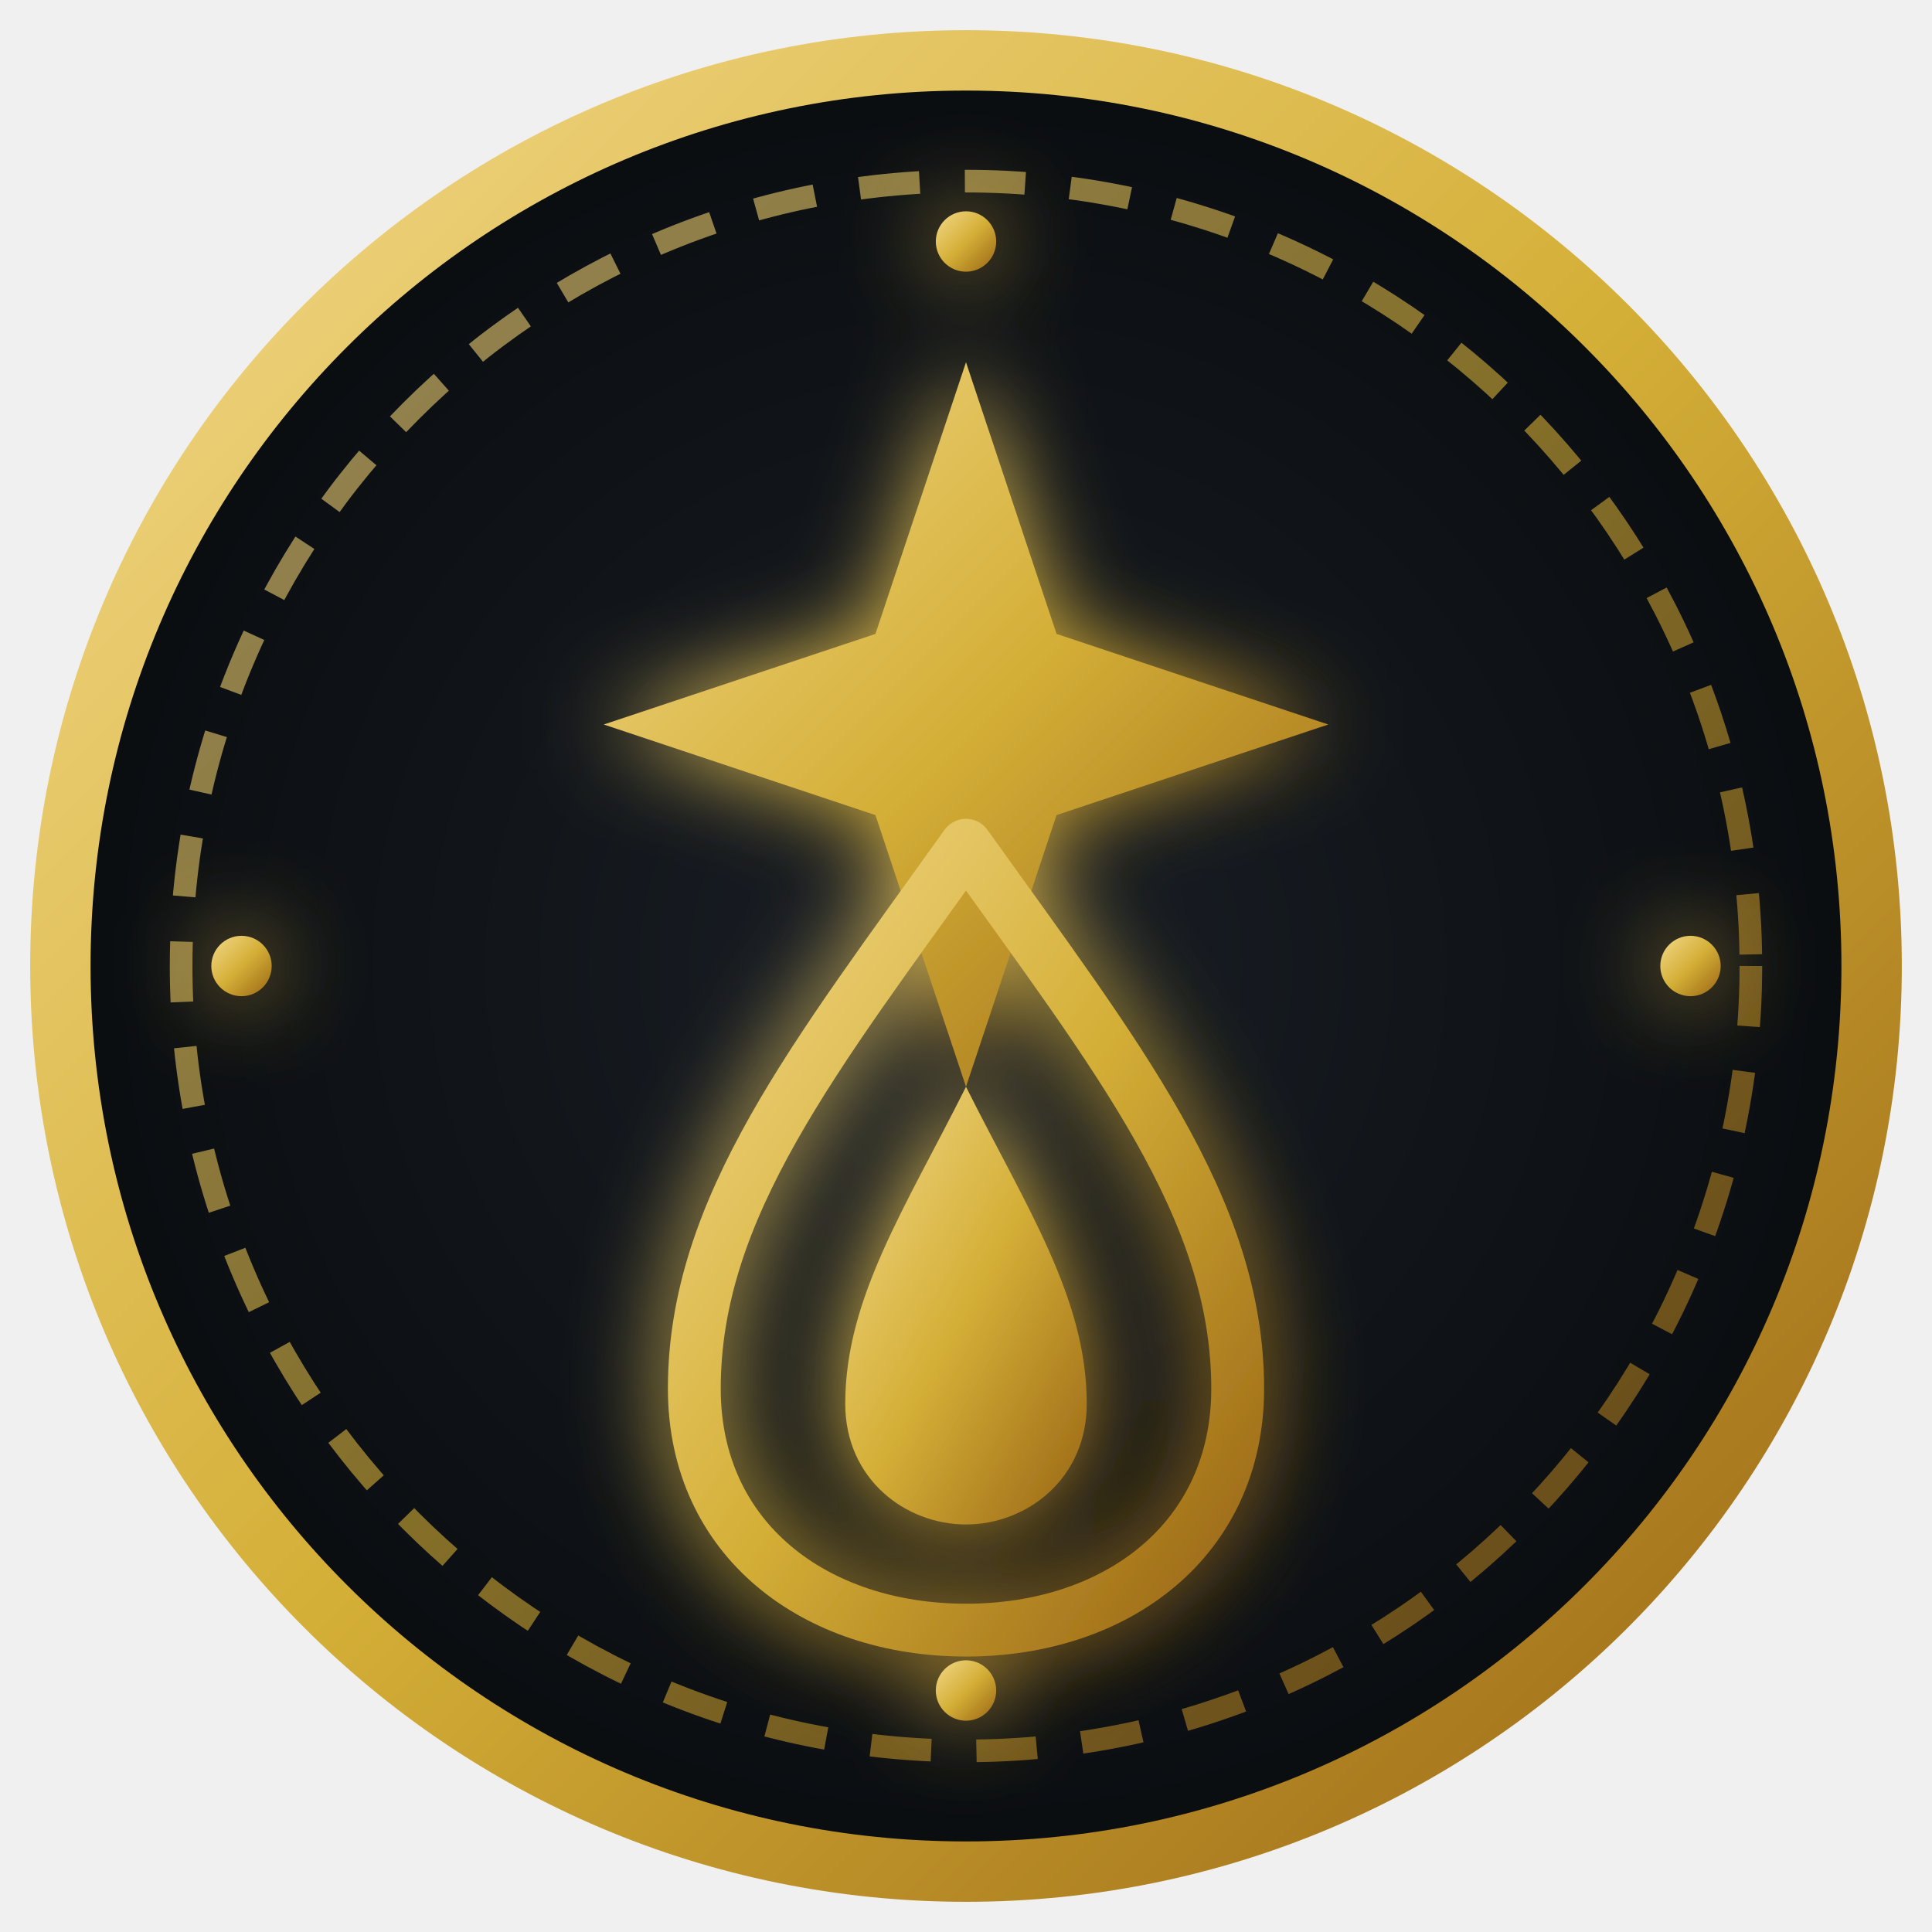
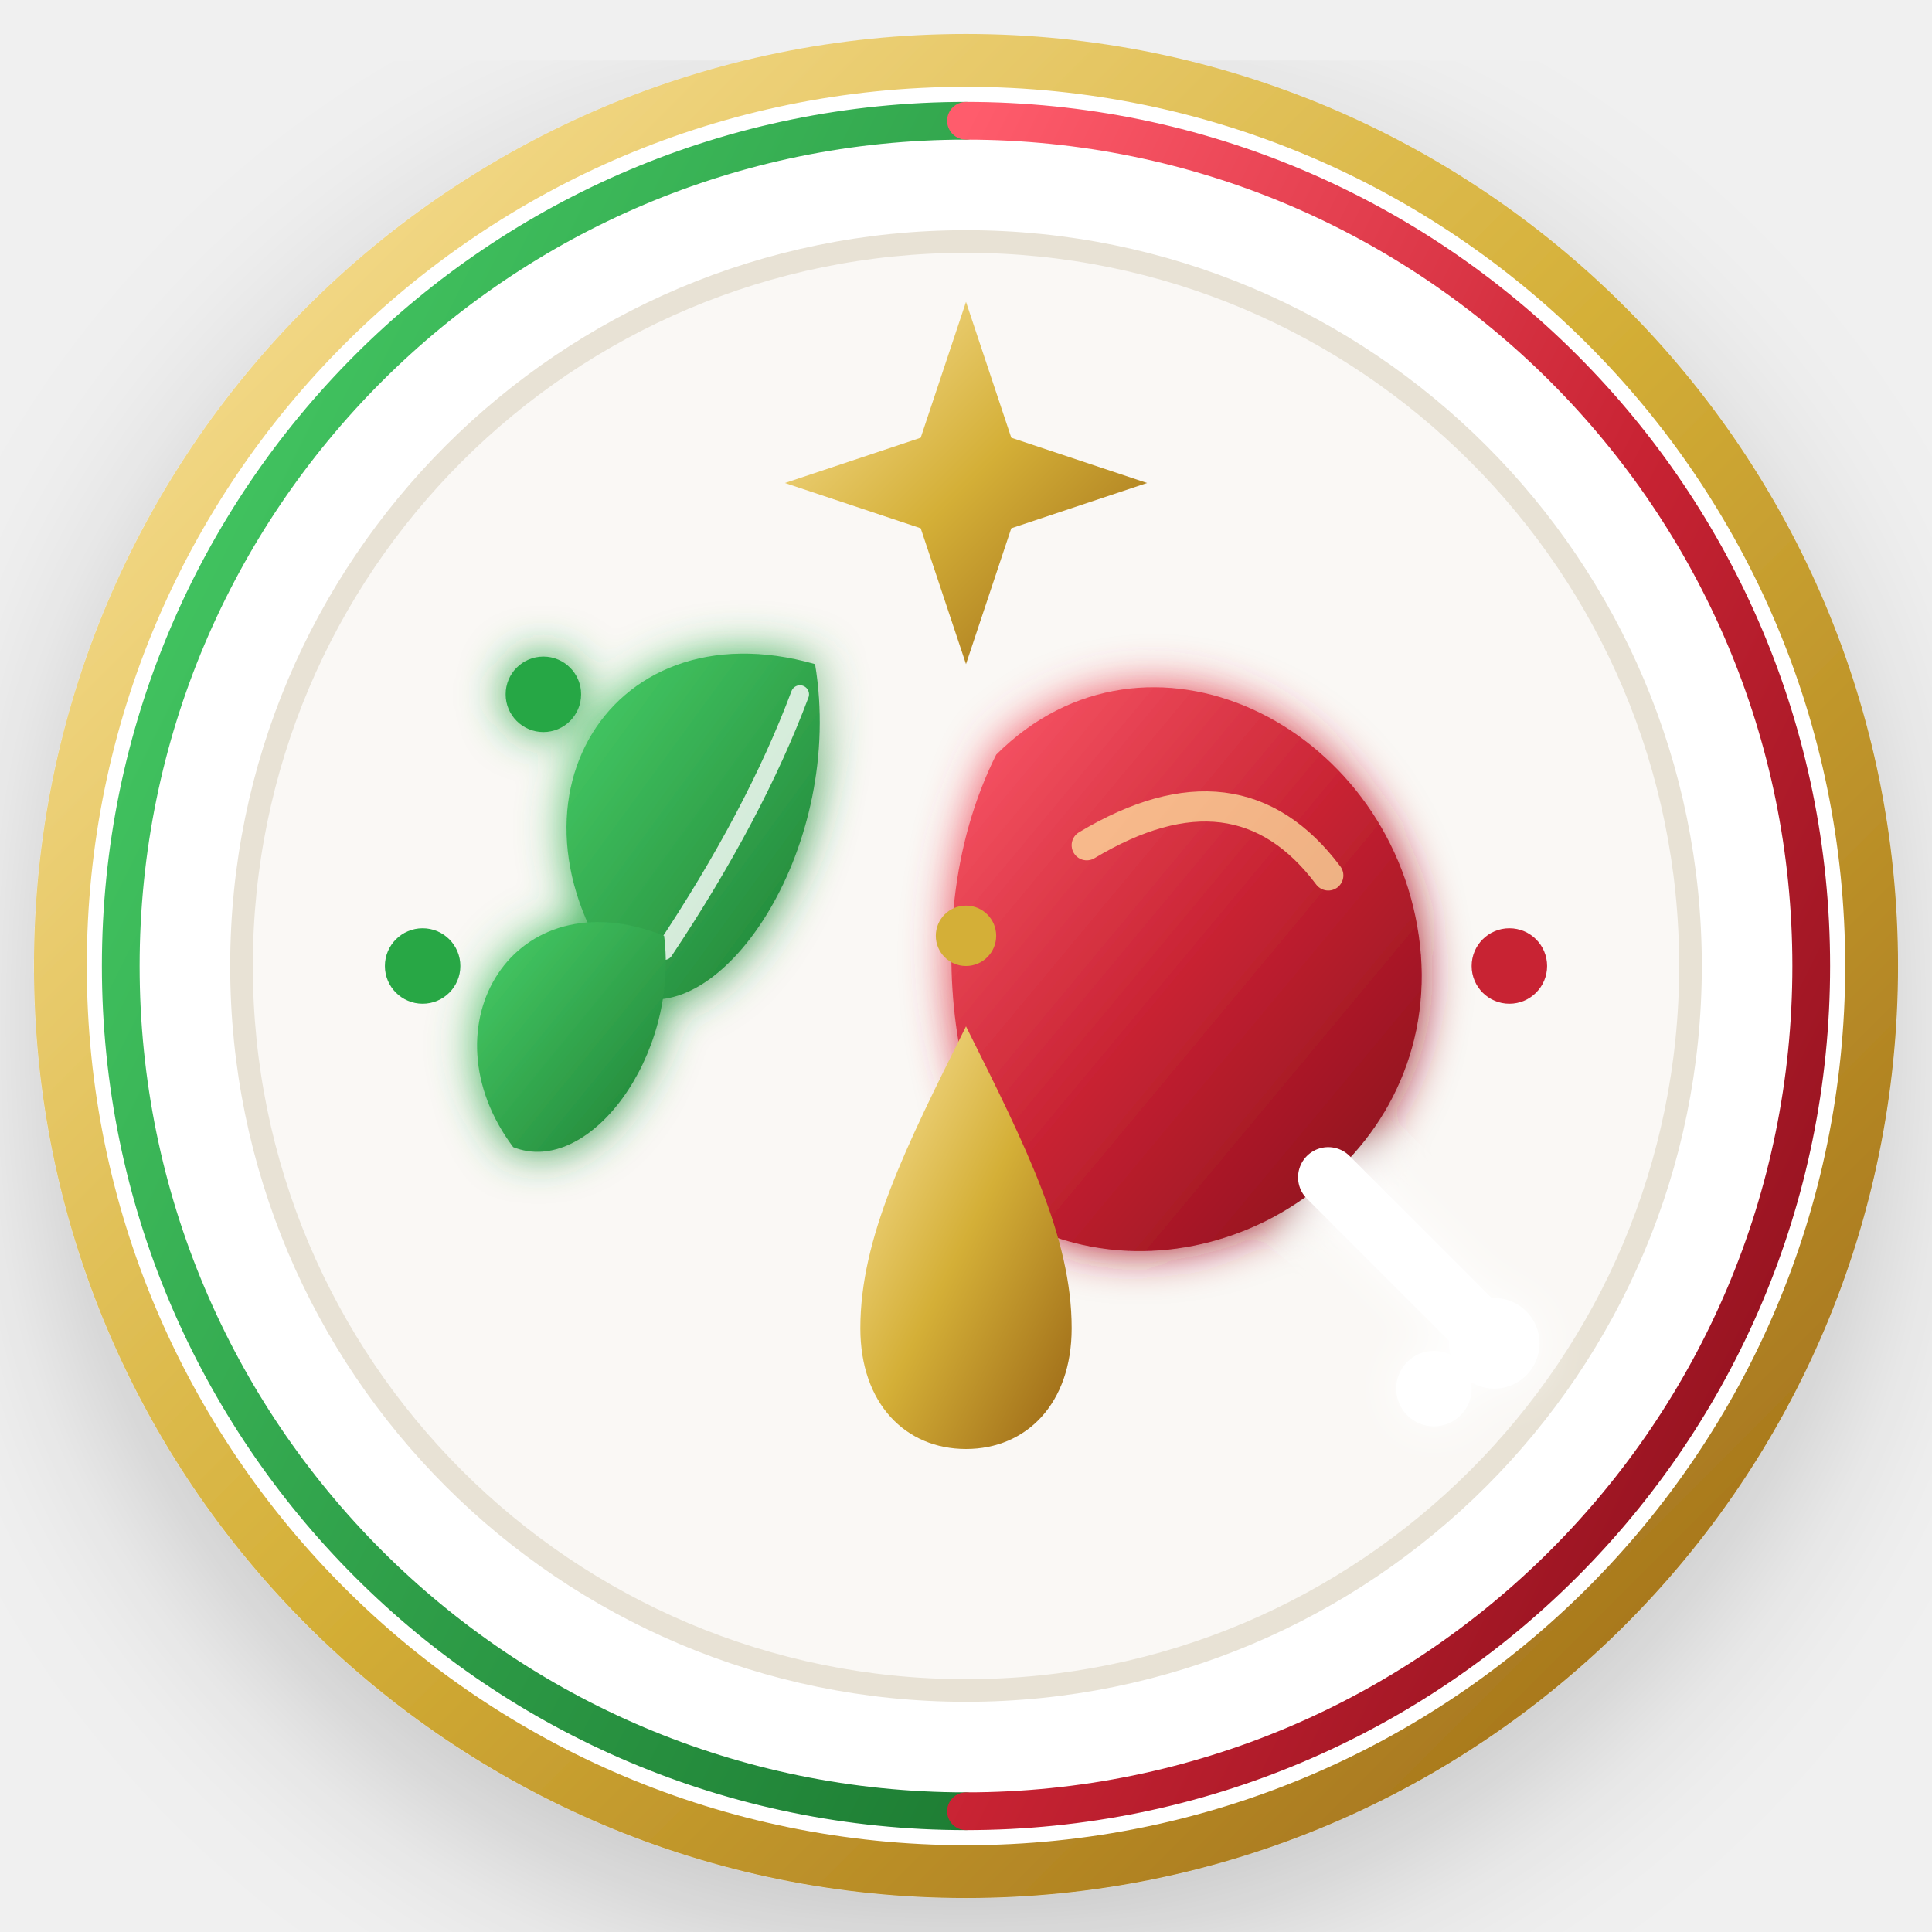
<svg xmlns="http://www.w3.org/2000/svg" viewBox="0 0 128 128" width="128" height="128">
  <defs>
+     <linearGradient id="vegGrad" x1="0%" y1="0%" x2="100%" y2="100%">
+       <stop offset="0%" stop-color="#48D068" />
+       <stop offset="100%" stop-color="#1E7E34" />
+     </linearGradient>
+     <linearGradient id="nonVegGrad" x1="0%" y1="0%" x2="100%" y2="100%">
+       <stop offset="0%" stop-color="#FF5C6C" />
+       <stop offset="50%" stop-color="#C82333" />
+       <stop offset="100%" stop-color="#800C18" />
+     </linearGradient>
    <linearGradient id="goldGrad" x1="0%" y1="0%" x2="100%" y2="100%">
-       <stop offset="0%" stop-color="#F3D98A" />
+       <stop offset="0%" stop-color="#FCE59F" />
      <stop offset="50%" stop-color="#D4AF37" />
      <stop offset="100%" stop-color="#996515" />
    </linearGradient>
-     <radialGradient id="bgGrad" cx="50%" cy="50%" r="50%">
-       <stop offset="0%" stop-color="#1A1F26" />
-       <stop offset="100%" stop-color="#0A0D10" />
-     </radialGradient>
-     <filter id="goldGlow" x="-20%" y="-20%" width="140%" height="140%">
-       <feGaussianBlur stdDeviation="3" result="blur" />
+     <filter id="plateShadow" x="-20%" y="-20%" width="140%" height="140%">
+       <feDropShadow dx="0" dy="4" stdDeviation="6" flood-color="#000000" flood-opacity="0.18" />
+     </filter>
+     <filter id="glowGarnish" x="-20%" y="-20%" width="140%" height="140%">
+       <feGaussianBlur stdDeviation="1.5" result="blur" />
      <feComposite in="SourceGraphic" in2="blur" operator="over" />
    </filter>
  </defs>
-   <circle cx="64" cy="64" r="60" fill="url(#bgGrad)" stroke="url(#goldGrad)" stroke-width="4" />
-   <circle cx="64" cy="64" r="52" fill="none" stroke="url(#goldGrad)" stroke-width="1.5" stroke-dasharray="4 3" opacity="0.6" />
-   <g filter="url(#goldGlow)">
-     <path d="M64 24 L70 42 L88 48 L70 54 L64 72 L58 54 L40 48 L58 42 Z" fill="url(#goldGrad)" />
-     <path d="M64 56 C74 70 82 80 82 92 C82 102 74 108 64 108 C54 108 46 102 46 92 C46 80 54 70 64 56 Z" fill="none" stroke="url(#goldGrad)" stroke-width="3.5" stroke-linejoin="round" />
-     <path d="M64 72 C68 80 72 86 72 93 C72 98 68 101 64 101 C60 101 56 98 56 93 C56 86 60 80 64 72 Z" fill="url(#goldGrad)" />
-     <circle cx="64" cy="16" r="2" fill="url(#goldGrad)" />
-     <circle cx="112" cy="64" r="2" fill="url(#goldGrad)" />
-     <circle cx="64" cy="112" r="2" fill="url(#goldGrad)" />
-     <circle cx="16" cy="64" r="2" fill="url(#goldGrad)" />
+   <circle cx="64" cy="64" r="60" fill="#FFFFFF" stroke="url(#goldGrad)" stroke-width="3.5" filter="url(#plateShadow)" />
+   <path d="M64 8 A56 56 0 0 0 64 120" fill="none" stroke="url(#vegGrad)" stroke-width="2.5" stroke-linecap="round" />
+   <path d="M64 120 A56 56 0 0 0 64 8" fill="none" stroke="url(#nonVegGrad)" stroke-width="2.5" stroke-linecap="round" />
+   <circle cx="64" cy="64" r="48" fill="#FAF8F5" stroke="#E8E2D5" stroke-width="1.5" />
+   <path d="M64 20 L67 29 L76 32 L67 35 L64 44 L61 35 L52 32 L61 29 Z" fill="url(#goldGrad)" />
+   <g filter="url(#glowGarnish)">
+     <path d="M42 66 C32 54 40 40 54 44 C56 56 48 68 42 66 Z" fill="url(#vegGrad)" />
+     <path d="M44 63 Q50 54 53 46" stroke="#FFFFFF" stroke-width="1.2" fill="none" stroke-linecap="round" opacity="0.8" />
+     <path d="M34 76 C28 68 34 58 44 62 C45 70 39 78 34 76 Z" fill="url(#vegGrad)" />
+     <circle cx="36" cy="46" r="2.5" fill="#28A745" />
  </g>
+   <g filter="url(#glowGarnish)">
+     <path d="M66 50 C76 40 92 48 94 62 C96 76 82 86 70 82 C64 78 60 62 66 50 Z" fill="url(#nonVegGrad)" />
+     <path d="M72 56 Q82 50 88 58" stroke="#FFE3A0" stroke-width="2" fill="none" stroke-linecap="round" opacity="0.75" />
+     <path d="M88 78 L98 88" stroke="#FFFFFF" stroke-width="4" stroke-linecap="round" />
+     <circle cx="99" cy="89" r="3" fill="#FFFFFF" />
+     <circle cx="95" cy="92" r="2.5" fill="#FFFFFF" />
+   </g>
+   <path d="M64 68 C68 76 71 82 71 88 C71 93 68 96 64 96 C60 96 57 93 57 88 C57 82 60 76 64 68 Z" fill="url(#goldGrad)" />
+   <circle cx="64" cy="62" r="2" fill="#D4AF37" />
+   <circle cx="28" cy="64" r="2.5" fill="#28A745" />
+   <circle cx="100" cy="64" r="2.5" fill="#C82333" />
</svg>
